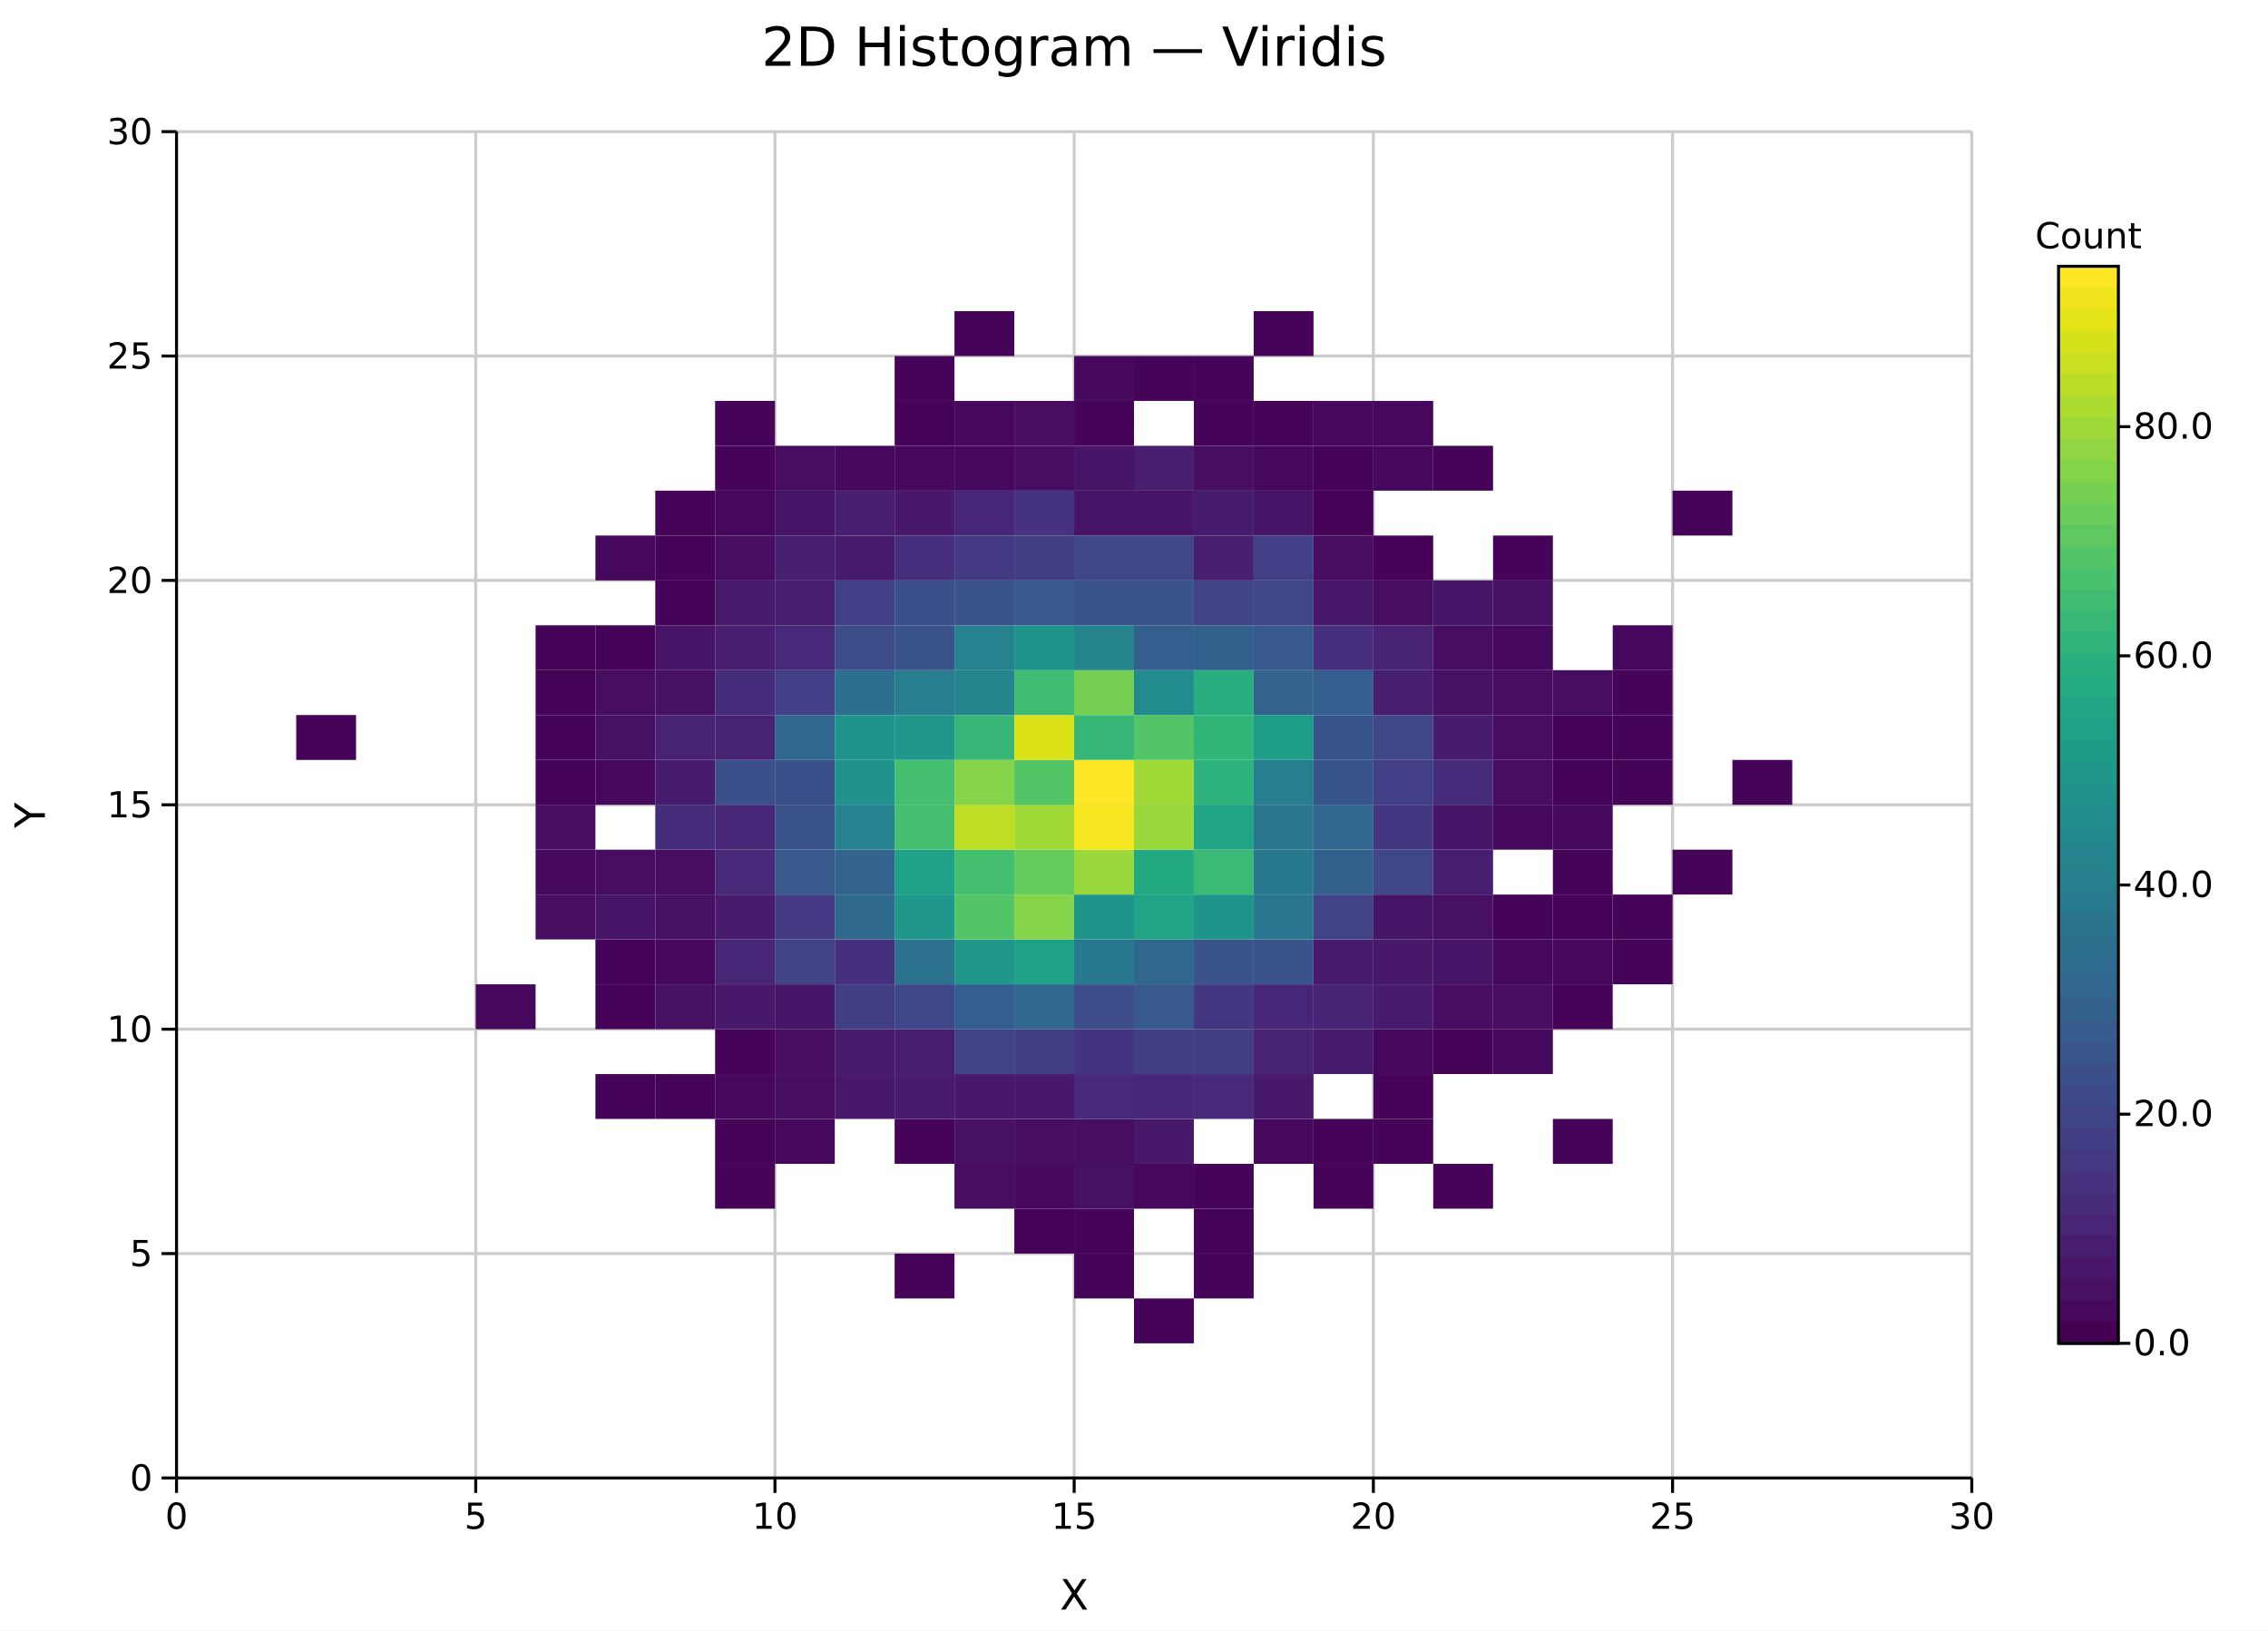
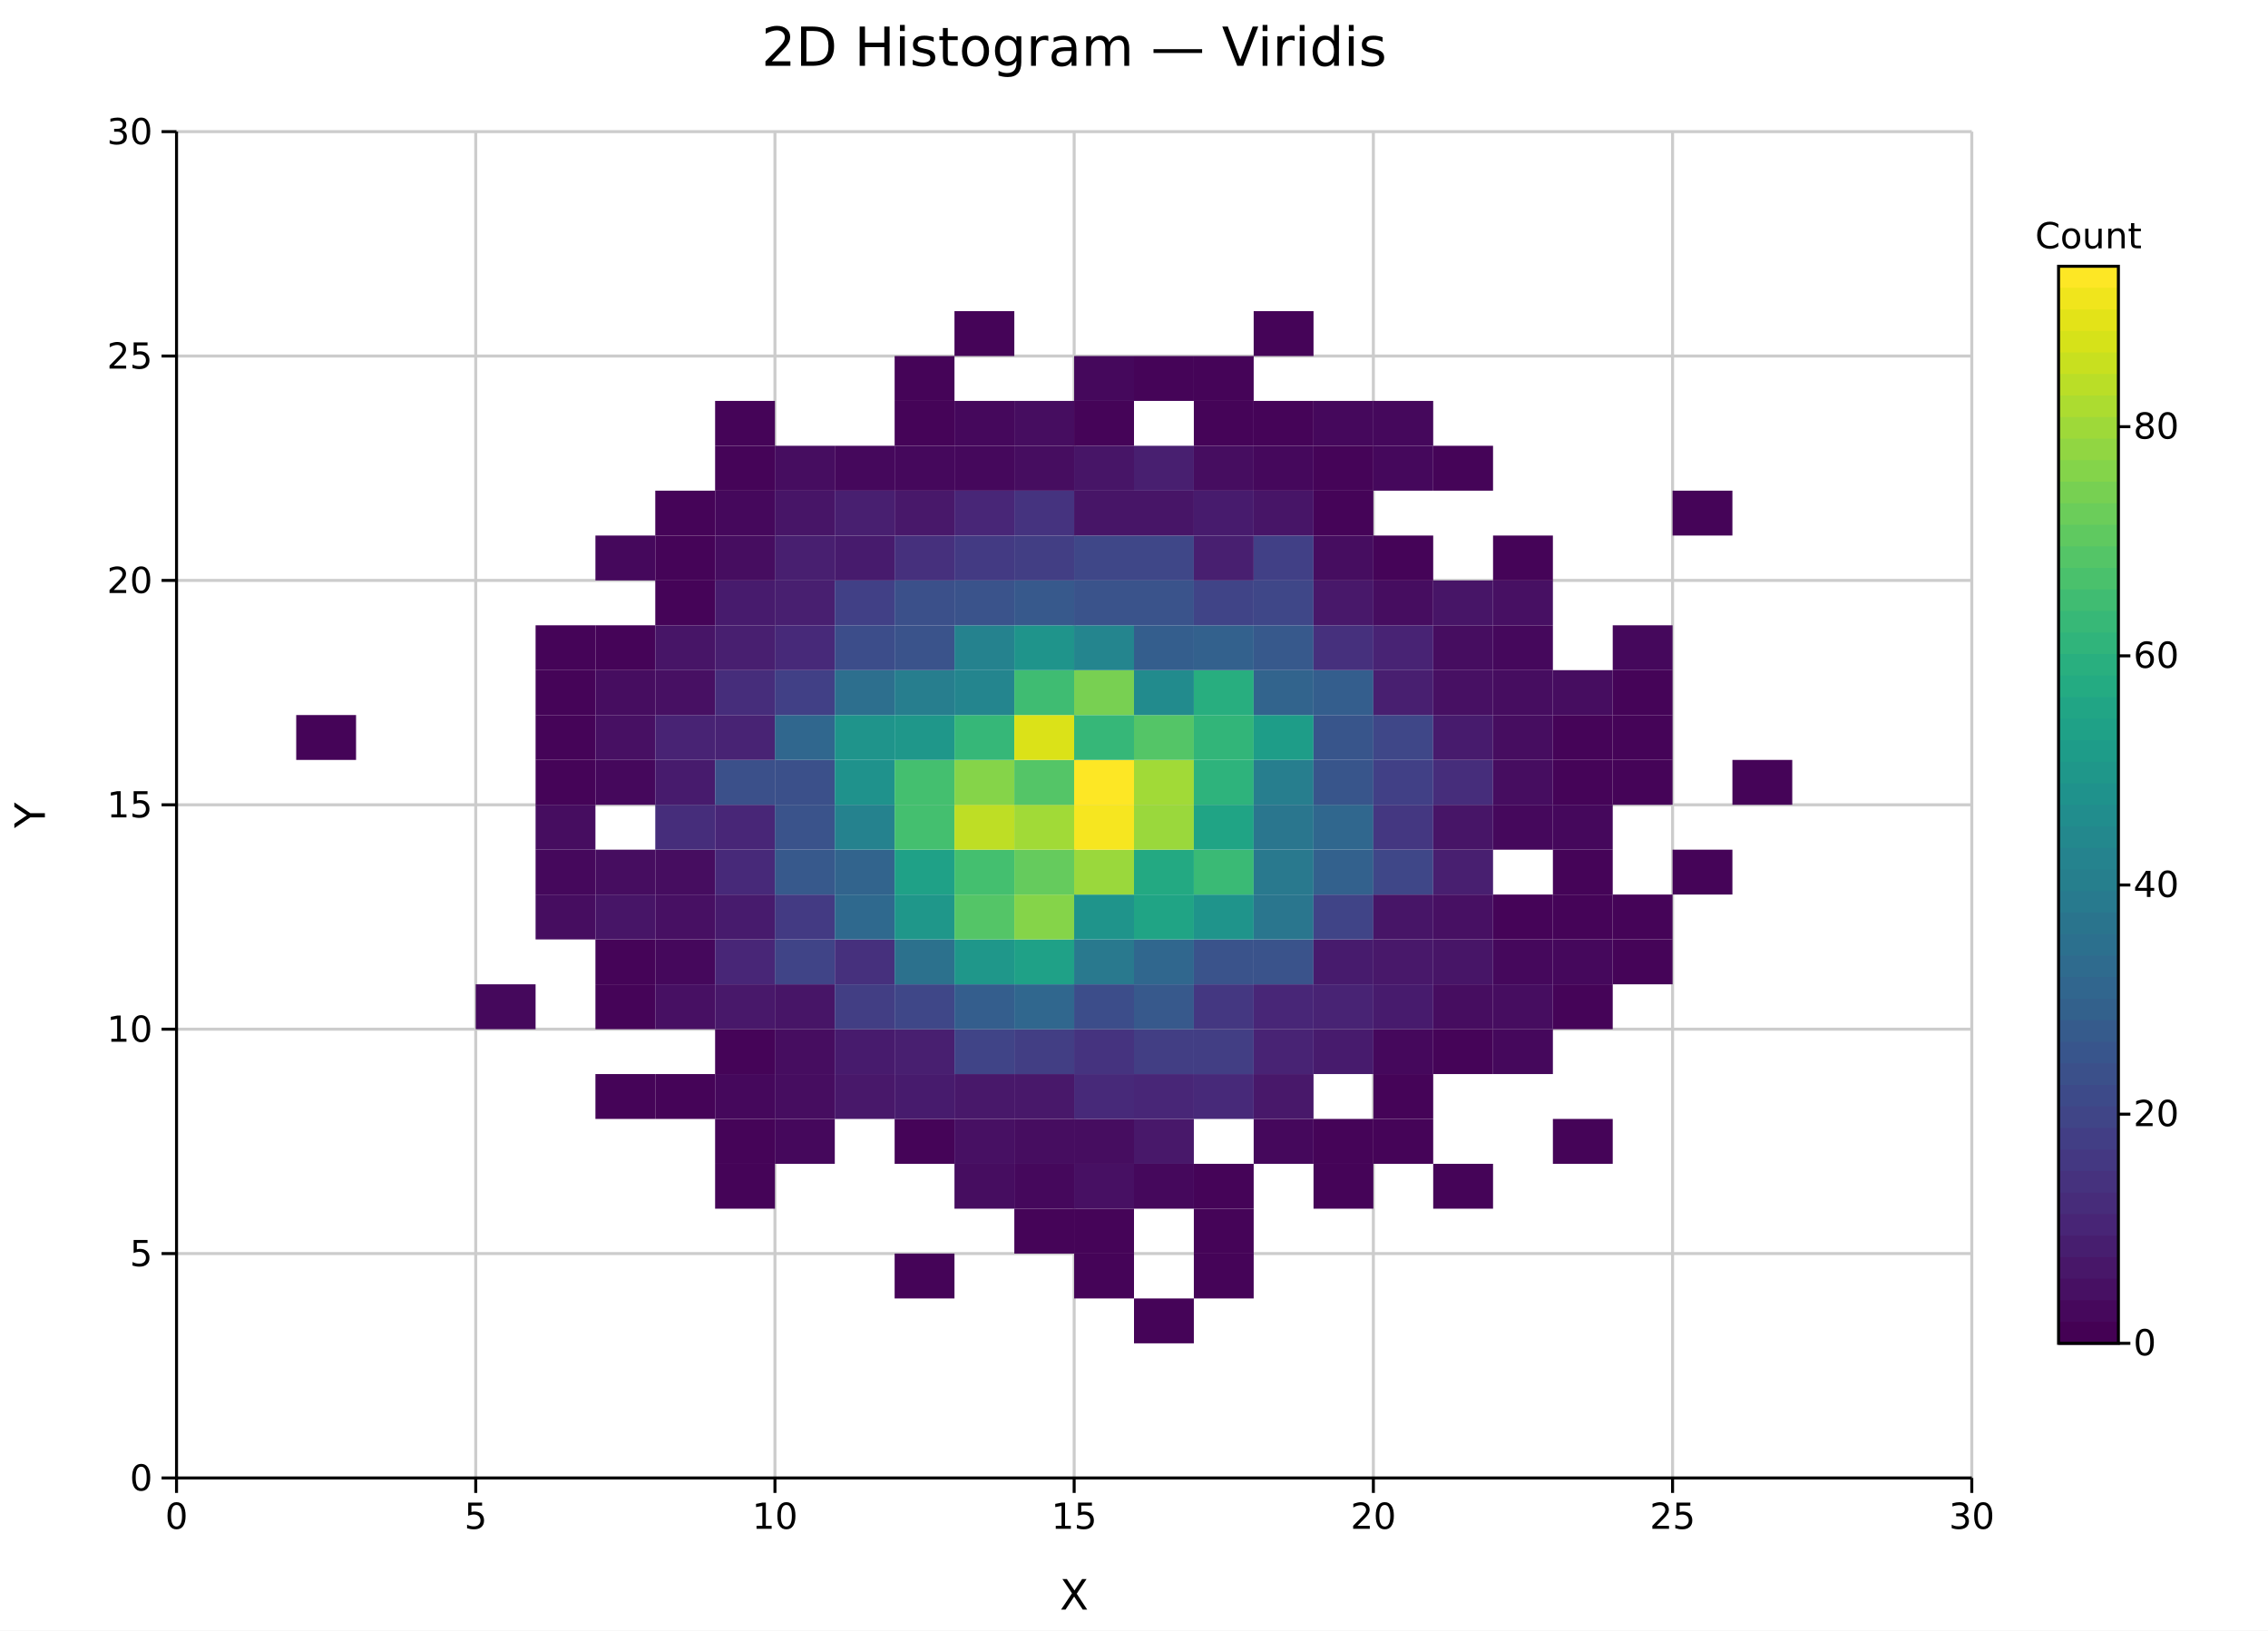
<svg xmlns="http://www.w3.org/2000/svg" width="758" height="545" font-family="DejaVu Sans, Liberation Sans, Arial, sans-serif" fill="black">
  <rect width="100%" height="100%" fill="white" />
  <line x1="159" y1="44" x2="159" y2="494" stroke="#cccccc" stroke-width="1" />
  <line x1="259" y1="44" x2="259" y2="494" stroke="#cccccc" stroke-width="1" />
  <line x1="359" y1="44" x2="359" y2="494" stroke="#cccccc" stroke-width="1" />
  <line x1="459" y1="44" x2="459" y2="494" stroke="#cccccc" stroke-width="1" />
  <line x1="559" y1="44" x2="559" y2="494" stroke="#cccccc" stroke-width="1" />
  <line x1="659" y1="44" x2="659" y2="494" stroke="#cccccc" stroke-width="1" />
  <line x1="59" y1="419" x2="659" y2="419" stroke="#cccccc" stroke-width="1" />
  <line x1="59" y1="344" x2="659" y2="344" stroke="#cccccc" stroke-width="1" />
  <line x1="59" y1="269" x2="659" y2="269" stroke="#cccccc" stroke-width="1" />
  <line x1="59" y1="194" x2="659" y2="194" stroke="#cccccc" stroke-width="1" />
  <line x1="59" y1="119" x2="659" y2="119" stroke="#cccccc" stroke-width="1" />
  <line x1="59" y1="44" x2="659" y2="44" stroke="#cccccc" stroke-width="1" />
  <line x1="59" y1="494" x2="659" y2="494" stroke="#000000" stroke-width="1" />
  <line x1="59" y1="44" x2="59" y2="494" stroke="#000000" stroke-width="1" />
  <line x1="59" y1="494" x2="59" y2="499" stroke="#000000" stroke-width="1" />
  <text x="59" y="511" font-size="12" text-anchor="middle">0</text>
  <line x1="159" y1="494" x2="159" y2="499" stroke="#000000" stroke-width="1" />
  <text x="159" y="511" font-size="12" text-anchor="middle">5</text>
  <line x1="259" y1="494" x2="259" y2="499" stroke="#000000" stroke-width="1" />
  <text x="259" y="511" font-size="12" text-anchor="middle">10</text>
  <line x1="359" y1="494" x2="359" y2="499" stroke="#000000" stroke-width="1" />
  <text x="359" y="511" font-size="12" text-anchor="middle">15</text>
  <line x1="459" y1="494" x2="459" y2="499" stroke="#000000" stroke-width="1" />
  <text x="459" y="511" font-size="12" text-anchor="middle">20</text>
  <line x1="559" y1="494" x2="559" y2="499" stroke="#000000" stroke-width="1" />
  <text x="559" y="511" font-size="12" text-anchor="middle">25</text>
  <line x1="659" y1="494" x2="659" y2="499" stroke="#000000" stroke-width="1" />
  <text x="659" y="511" font-size="12" text-anchor="middle">30</text>
  <line x1="54" y1="494" x2="59" y2="494" stroke="#000000" stroke-width="1" />
  <text x="51" y="498.2" font-size="12" text-anchor="end">0</text>
  <line x1="54" y1="419" x2="59" y2="419" stroke="#000000" stroke-width="1" />
  <text x="51" y="423.2" font-size="12" text-anchor="end">5</text>
  <line x1="54" y1="344" x2="59" y2="344" stroke="#000000" stroke-width="1" />
  <text x="51" y="348.2" font-size="12" text-anchor="end">10</text>
  <line x1="54" y1="269" x2="59" y2="269" stroke="#000000" stroke-width="1" />
  <text x="51" y="273.2" font-size="12" text-anchor="end">15</text>
  <line x1="54" y1="194" x2="59" y2="194" stroke="#000000" stroke-width="1" />
  <text x="51" y="198.2" font-size="12" text-anchor="end">20</text>
  <line x1="54" y1="119" x2="59" y2="119" stroke="#000000" stroke-width="1" />
  <text x="51" y="123.2" font-size="12" text-anchor="end">25</text>
  <line x1="54" y1="44" x2="59" y2="44" stroke="#000000" stroke-width="1" />
  <text x="51" y="48.2" font-size="12" text-anchor="end">30</text>
  <text x="359" y="538" font-size="14" text-anchor="middle">X</text>
  <text x="15" y="272.5" font-size="14" text-anchor="middle" transform="rotate(-90,15,272.5)">Y</text>
  <text x="359" y="22" font-size="18" text-anchor="middle">2D Histogram — Viridis</text>
  <rect x="379" y="434" width="20" height="15" fill="#450458" />
  <rect x="299" y="419" width="20" height="15" fill="#450458" />
  <rect x="359" y="419" width="20" height="15" fill="#450458" />
  <rect x="399" y="419" width="20" height="15" fill="#450458" />
  <rect x="339" y="404" width="20" height="15" fill="#450458" />
  <rect x="359" y="404" width="20" height="15" fill="#450458" />
  <rect x="399" y="404" width="20" height="15" fill="#450458" />
  <rect x="239" y="389" width="20" height="15" fill="#450458" />
  <rect x="319" y="389" width="20" height="15" fill="#460d60" />
  <rect x="339" y="389" width="20" height="15" fill="#45085c" />
  <rect x="359" y="389" width="20" height="15" fill="#471063" />
  <rect x="379" y="389" width="20" height="15" fill="#45085c" />
  <rect x="399" y="389" width="20" height="15" fill="#450458" />
  <rect x="439" y="389" width="20" height="15" fill="#450458" />
  <rect x="479" y="389" width="20" height="15" fill="#450458" />
  <rect x="239" y="374" width="20" height="15" fill="#450458" />
  <rect x="259" y="374" width="20" height="15" fill="#45085c" />
  <rect x="299" y="374" width="20" height="15" fill="#450458" />
  <rect x="319" y="374" width="20" height="15" fill="#471063" />
  <rect x="339" y="374" width="20" height="15" fill="#460d60" />
  <rect x="359" y="374" width="20" height="15" fill="#460d60" />
  <rect x="379" y="374" width="20" height="15" fill="#48186a" />
  <rect x="419" y="374" width="20" height="15" fill="#45085c" />
  <rect x="439" y="374" width="20" height="15" fill="#450458" />
  <rect x="459" y="374" width="20" height="15" fill="#450458" />
  <rect x="519" y="374" width="20" height="15" fill="#450458" />
  <rect x="199" y="359" width="20" height="15" fill="#450458" />
  <rect x="219" y="359" width="20" height="15" fill="#450458" />
  <rect x="239" y="359" width="20" height="15" fill="#45085c" />
  <rect x="259" y="359" width="20" height="15" fill="#460d60" />
  <rect x="279" y="359" width="20" height="15" fill="#48186a" />
  <rect x="299" y="359" width="20" height="15" fill="#471b6d" />
  <rect x="319" y="359" width="20" height="15" fill="#48186a" />
  <rect x="339" y="359" width="20" height="15" fill="#48186a" />
  <rect x="359" y="359" width="20" height="15" fill="#472979" />
  <rect x="379" y="359" width="20" height="15" fill="#482677" />
  <rect x="399" y="359" width="20" height="15" fill="#472979" />
  <rect x="419" y="359" width="20" height="15" fill="#48186a" />
  <rect x="459" y="359" width="20" height="15" fill="#450458" />
  <rect x="239" y="344" width="20" height="15" fill="#450458" />
  <rect x="259" y="344" width="20" height="15" fill="#460d60" />
  <rect x="279" y="344" width="20" height="15" fill="#471b6d" />
  <rect x="299" y="344" width="20" height="15" fill="#481f70" />
  <rect x="319" y="344" width="20" height="15" fill="#404487" />
  <rect x="339" y="344" width="20" height="15" fill="#423e84" />
  <rect x="359" y="344" width="20" height="15" fill="#45337f" />
  <rect x="379" y="344" width="20" height="15" fill="#423e84" />
  <rect x="399" y="344" width="20" height="15" fill="#423e84" />
  <rect x="419" y="344" width="20" height="15" fill="#482374" />
  <rect x="439" y="344" width="20" height="15" fill="#471b6d" />
  <rect x="459" y="344" width="20" height="15" fill="#45085c" />
  <rect x="479" y="344" width="20" height="15" fill="#450458" />
  <rect x="499" y="344" width="20" height="15" fill="#45085c" />
  <rect x="159" y="329" width="20" height="15" fill="#45085c" />
  <rect x="199" y="329" width="20" height="15" fill="#450458" />
  <rect x="219" y="329" width="20" height="15" fill="#471063" />
  <rect x="239" y="329" width="20" height="15" fill="#48186a" />
  <rect x="259" y="329" width="20" height="15" fill="#471567" />
  <rect x="279" y="329" width="20" height="15" fill="#423e84" />
  <rect x="299" y="329" width="20" height="15" fill="#3f4788" />
  <rect x="319" y="329" width="20" height="15" fill="#345e8d" />
  <rect x="339" y="329" width="20" height="15" fill="#30678e" />
  <rect x="359" y="329" width="20" height="15" fill="#3c4d8a" />
  <rect x="379" y="329" width="20" height="15" fill="#37598c" />
  <rect x="399" y="329" width="20" height="15" fill="#443781" />
  <rect x="419" y="329" width="20" height="15" fill="#482677" />
  <rect x="439" y="329" width="20" height="15" fill="#482374" />
  <rect x="459" y="329" width="20" height="15" fill="#471b6d" />
  <rect x="479" y="329" width="20" height="15" fill="#460d60" />
  <rect x="499" y="329" width="20" height="15" fill="#460d60" />
  <rect x="519" y="329" width="20" height="15" fill="#450458" />
  <rect x="199" y="314" width="20" height="15" fill="#450458" />
  <rect x="219" y="314" width="20" height="15" fill="#45085c" />
  <rect x="239" y="314" width="20" height="15" fill="#482677" />
  <rect x="259" y="314" width="20" height="15" fill="#404487" />
  <rect x="279" y="314" width="20" height="15" fill="#46307d" />
  <rect x="299" y="314" width="20" height="15" fill="#2c718d" />
  <rect x="319" y="314" width="20" height="15" fill="#1f978a" />
  <rect x="339" y="314" width="20" height="15" fill="#1fa187" />
  <rect x="359" y="314" width="20" height="15" fill="#29798e" />
  <rect x="379" y="314" width="20" height="15" fill="#30678e" />
  <rect x="399" y="314" width="20" height="15" fill="#3a538b" />
  <rect x="419" y="314" width="20" height="15" fill="#3a538b" />
  <rect x="439" y="314" width="20" height="15" fill="#471b6d" />
  <rect x="459" y="314" width="20" height="15" fill="#48186a" />
  <rect x="479" y="314" width="20" height="15" fill="#471567" />
  <rect x="499" y="314" width="20" height="15" fill="#45085c" />
  <rect x="519" y="314" width="20" height="15" fill="#45085c" />
  <rect x="539" y="314" width="20" height="15" fill="#450458" />
  <rect x="179" y="299" width="20" height="15" fill="#460d60" />
  <rect x="199" y="299" width="20" height="15" fill="#471567" />
  <rect x="219" y="299" width="20" height="15" fill="#471063" />
  <rect x="239" y="299" width="20" height="15" fill="#471b6d" />
  <rect x="259" y="299" width="20" height="15" fill="#433a83" />
  <rect x="279" y="299" width="20" height="15" fill="#2f698e" />
  <rect x="299" y="299" width="20" height="15" fill="#1f978a" />
  <rect x="319" y="299" width="20" height="15" fill="#54c567" />
  <rect x="339" y="299" width="20" height="15" fill="#85d449" />
  <rect x="359" y="299" width="20" height="15" fill="#1f948b" />
  <rect x="379" y="299" width="20" height="15" fill="#20a485" />
  <rect x="399" y="299" width="20" height="15" fill="#1f948b" />
  <rect x="419" y="299" width="20" height="15" fill="#2a768e" />
  <rect x="439" y="299" width="20" height="15" fill="#404487" />
  <rect x="459" y="299" width="20" height="15" fill="#471567" />
  <rect x="479" y="299" width="20" height="15" fill="#471063" />
  <rect x="499" y="299" width="20" height="15" fill="#450458" />
  <rect x="519" y="299" width="20" height="15" fill="#450458" />
  <rect x="539" y="299" width="20" height="15" fill="#450458" />
  <rect x="179" y="284" width="20" height="15" fill="#45085c" />
  <rect x="199" y="284" width="20" height="15" fill="#460d60" />
  <rect x="219" y="284" width="20" height="15" fill="#460d60" />
  <rect x="239" y="284" width="20" height="15" fill="#472979" />
  <rect x="259" y="284" width="20" height="15" fill="#37598c" />
  <rect x="279" y="284" width="20" height="15" fill="#32648d" />
  <rect x="299" y="284" width="20" height="15" fill="#1fa187" />
  <rect x="319" y="284" width="20" height="15" fill="#44bf6f" />
  <rect x="339" y="284" width="20" height="15" fill="#65cb5d" />
  <rect x="359" y="284" width="20" height="15" fill="#9ad83c" />
  <rect x="379" y="284" width="20" height="15" fill="#23a982" />
  <rect x="399" y="284" width="20" height="15" fill="#3aba75" />
  <rect x="419" y="284" width="20" height="15" fill="#29798e" />
  <rect x="439" y="284" width="20" height="15" fill="#33618d" />
  <rect x="459" y="284" width="20" height="15" fill="#3f4788" />
  <rect x="479" y="284" width="20" height="15" fill="#481f70" />
  <rect x="519" y="284" width="20" height="15" fill="#450458" />
  <rect x="559" y="284" width="20" height="15" fill="#450458" />
  <rect x="179" y="269" width="20" height="15" fill="#460d60" />
  <rect x="219" y="269" width="20" height="15" fill="#462d7b" />
  <rect x="239" y="269" width="20" height="15" fill="#482677" />
  <rect x="259" y="269" width="20" height="15" fill="#3a538b" />
  <rect x="279" y="269" width="20" height="15" fill="#25828e" />
  <rect x="299" y="269" width="20" height="15" fill="#44bf6f" />
  <rect x="319" y="269" width="20" height="15" fill="#bede25" />
  <rect x="339" y="269" width="20" height="15" fill="#a1da37" />
  <rect x="359" y="269" width="20" height="15" fill="#f6e620" />
  <rect x="379" y="269" width="20" height="15" fill="#9ad83c" />
  <rect x="399" y="269" width="20" height="15" fill="#20a485" />
  <rect x="419" y="269" width="20" height="15" fill="#2a768e" />
  <rect x="439" y="269" width="20" height="15" fill="#30678e" />
  <rect x="459" y="269" width="20" height="15" fill="#443781" />
  <rect x="479" y="269" width="20" height="15" fill="#471567" />
  <rect x="499" y="269" width="20" height="15" fill="#45085c" />
  <rect x="519" y="269" width="20" height="15" fill="#45085c" />
  <rect x="179" y="254" width="20" height="15" fill="#450458" />
  <rect x="199" y="254" width="20" height="15" fill="#45085c" />
  <rect x="219" y="254" width="20" height="15" fill="#471b6d" />
  <rect x="239" y="254" width="20" height="15" fill="#3b508a" />
  <rect x="259" y="254" width="20" height="15" fill="#3b508a" />
  <rect x="279" y="254" width="20" height="15" fill="#1f928c" />
  <rect x="299" y="254" width="20" height="15" fill="#44bf6f" />
  <rect x="319" y="254" width="20" height="15" fill="#85d449" />
  <rect x="339" y="254" width="20" height="15" fill="#54c567" />
  <rect x="359" y="254" width="20" height="15" fill="#fde725" />
  <rect x="379" y="254" width="20" height="15" fill="#a1da37" />
  <rect x="399" y="254" width="20" height="15" fill="#2eb37c" />
  <rect x="419" y="254" width="20" height="15" fill="#277e8e" />
  <rect x="439" y="254" width="20" height="15" fill="#38558b" />
  <rect x="459" y="254" width="20" height="15" fill="#414086" />
  <rect x="479" y="254" width="20" height="15" fill="#462d7b" />
  <rect x="499" y="254" width="20" height="15" fill="#460d60" />
  <rect x="519" y="254" width="20" height="15" fill="#450458" />
  <rect x="539" y="254" width="20" height="15" fill="#450458" />
  <rect x="579" y="254" width="20" height="15" fill="#450458" />
  <rect x="99" y="239" width="20" height="15" fill="#450458" />
  <rect x="179" y="239" width="20" height="15" fill="#450458" />
  <rect x="199" y="239" width="20" height="15" fill="#471063" />
  <rect x="219" y="239" width="20" height="15" fill="#482374" />
  <rect x="239" y="239" width="20" height="15" fill="#482374" />
  <rect x="259" y="239" width="20" height="15" fill="#30678e" />
  <rect x="279" y="239" width="20" height="15" fill="#1f948b" />
  <rect x="299" y="239" width="20" height="15" fill="#1f978a" />
  <rect x="319" y="239" width="20" height="15" fill="#36b778" />
  <rect x="339" y="239" width="20" height="15" fill="#dbe218" />
  <rect x="359" y="239" width="20" height="15" fill="#36b778" />
  <rect x="379" y="239" width="20" height="15" fill="#54c567" />
  <rect x="399" y="239" width="20" height="15" fill="#32b579" />
  <rect x="419" y="239" width="20" height="15" fill="#1e9d88" />
  <rect x="439" y="239" width="20" height="15" fill="#38558b" />
  <rect x="459" y="239" width="20" height="15" fill="#3f4788" />
  <rect x="479" y="239" width="20" height="15" fill="#471b6d" />
  <rect x="499" y="239" width="20" height="15" fill="#460d60" />
  <rect x="519" y="239" width="20" height="15" fill="#450458" />
  <rect x="539" y="239" width="20" height="15" fill="#450458" />
  <rect x="179" y="224" width="20" height="15" fill="#450458" />
  <rect x="199" y="224" width="20" height="15" fill="#460d60" />
  <rect x="219" y="224" width="20" height="15" fill="#471063" />
  <rect x="239" y="224" width="20" height="15" fill="#462d7b" />
  <rect x="259" y="224" width="20" height="15" fill="#414086" />
  <rect x="279" y="224" width="20" height="15" fill="#2d6f8e" />
  <rect x="299" y="224" width="20" height="15" fill="#277e8e" />
  <rect x="319" y="224" width="20" height="15" fill="#24858e" />
  <rect x="339" y="224" width="20" height="15" fill="#3fbc72" />
  <rect x="359" y="224" width="20" height="15" fill="#78d052" />
  <rect x="379" y="224" width="20" height="15" fill="#228b8d" />
  <rect x="399" y="224" width="20" height="15" fill="#28ae7f" />
  <rect x="419" y="224" width="20" height="15" fill="#32648d" />
  <rect x="439" y="224" width="20" height="15" fill="#345e8d" />
  <rect x="459" y="224" width="20" height="15" fill="#481f70" />
  <rect x="479" y="224" width="20" height="15" fill="#471063" />
  <rect x="499" y="224" width="20" height="15" fill="#460d60" />
  <rect x="519" y="224" width="20" height="15" fill="#460d60" />
  <rect x="539" y="224" width="20" height="15" fill="#450458" />
  <rect x="179" y="209" width="20" height="15" fill="#450458" />
  <rect x="199" y="209" width="20" height="15" fill="#450458" />
  <rect x="219" y="209" width="20" height="15" fill="#471567" />
  <rect x="239" y="209" width="20" height="15" fill="#481f70" />
  <rect x="259" y="209" width="20" height="15" fill="#472979" />
  <rect x="279" y="209" width="20" height="15" fill="#3c4d8a" />
  <rect x="299" y="209" width="20" height="15" fill="#3a538b" />
  <rect x="319" y="209" width="20" height="15" fill="#25828e" />
  <rect x="339" y="209" width="20" height="15" fill="#1f948b" />
  <rect x="359" y="209" width="20" height="15" fill="#24858e" />
  <rect x="379" y="209" width="20" height="15" fill="#345e8d" />
  <rect x="399" y="209" width="20" height="15" fill="#33618d" />
  <rect x="419" y="209" width="20" height="15" fill="#37598c" />
  <rect x="439" y="209" width="20" height="15" fill="#46307d" />
  <rect x="459" y="209" width="20" height="15" fill="#482374" />
  <rect x="479" y="209" width="20" height="15" fill="#460d60" />
  <rect x="499" y="209" width="20" height="15" fill="#45085c" />
  <rect x="539" y="209" width="20" height="15" fill="#45085c" />
  <rect x="219" y="194" width="20" height="15" fill="#450458" />
  <rect x="239" y="194" width="20" height="15" fill="#471b6d" />
  <rect x="259" y="194" width="20" height="15" fill="#481f70" />
  <rect x="279" y="194" width="20" height="15" fill="#414086" />
  <rect x="299" y="194" width="20" height="15" fill="#3b508a" />
  <rect x="319" y="194" width="20" height="15" fill="#3a538b" />
  <rect x="339" y="194" width="20" height="15" fill="#37598c" />
  <rect x="359" y="194" width="20" height="15" fill="#3a538b" />
  <rect x="379" y="194" width="20" height="15" fill="#3a538b" />
  <rect x="399" y="194" width="20" height="15" fill="#404487" />
  <rect x="419" y="194" width="20" height="15" fill="#3f4788" />
  <rect x="439" y="194" width="20" height="15" fill="#48186a" />
  <rect x="459" y="194" width="20" height="15" fill="#460d60" />
  <rect x="479" y="194" width="20" height="15" fill="#471567" />
  <rect x="499" y="194" width="20" height="15" fill="#471063" />
  <rect x="199" y="179" width="20" height="15" fill="#45085c" />
  <rect x="219" y="179" width="20" height="15" fill="#450458" />
  <rect x="239" y="179" width="20" height="15" fill="#460d60" />
  <rect x="259" y="179" width="20" height="15" fill="#481f70" />
  <rect x="279" y="179" width="20" height="15" fill="#471b6d" />
  <rect x="299" y="179" width="20" height="15" fill="#46307d" />
  <rect x="319" y="179" width="20" height="15" fill="#433a83" />
  <rect x="339" y="179" width="20" height="15" fill="#423e84" />
  <rect x="359" y="179" width="20" height="15" fill="#3f4788" />
  <rect x="379" y="179" width="20" height="15" fill="#3f4788" />
  <rect x="399" y="179" width="20" height="15" fill="#481f70" />
  <rect x="419" y="179" width="20" height="15" fill="#414086" />
  <rect x="439" y="179" width="20" height="15" fill="#460d60" />
  <rect x="459" y="179" width="20" height="15" fill="#450458" />
  <rect x="499" y="179" width="20" height="15" fill="#450458" />
  <rect x="219" y="164" width="20" height="15" fill="#450458" />
  <rect x="239" y="164" width="20" height="15" fill="#45085c" />
  <rect x="259" y="164" width="20" height="15" fill="#471567" />
  <rect x="279" y="164" width="20" height="15" fill="#481f70" />
  <rect x="299" y="164" width="20" height="15" fill="#48186a" />
  <rect x="319" y="164" width="20" height="15" fill="#482677" />
  <rect x="339" y="164" width="20" height="15" fill="#45337f" />
  <rect x="359" y="164" width="20" height="15" fill="#471567" />
  <rect x="379" y="164" width="20" height="15" fill="#471567" />
  <rect x="399" y="164" width="20" height="15" fill="#471b6d" />
  <rect x="419" y="164" width="20" height="15" fill="#471567" />
  <rect x="439" y="164" width="20" height="15" fill="#450458" />
  <rect x="559" y="164" width="20" height="15" fill="#450458" />
  <rect x="239" y="149" width="20" height="15" fill="#450458" />
  <rect x="259" y="149" width="20" height="15" fill="#460d60" />
  <rect x="279" y="149" width="20" height="15" fill="#45085c" />
  <rect x="299" y="149" width="20" height="15" fill="#45085c" />
  <rect x="319" y="149" width="20" height="15" fill="#45085c" />
  <rect x="339" y="149" width="20" height="15" fill="#460d60" />
  <rect x="359" y="149" width="20" height="15" fill="#471567" />
  <rect x="379" y="149" width="20" height="15" fill="#481f70" />
  <rect x="399" y="149" width="20" height="15" fill="#460d60" />
  <rect x="419" y="149" width="20" height="15" fill="#45085c" />
  <rect x="439" y="149" width="20" height="15" fill="#450458" />
  <rect x="459" y="149" width="20" height="15" fill="#45085c" />
  <rect x="479" y="149" width="20" height="15" fill="#450458" />
  <rect x="239" y="134" width="20" height="15" fill="#450458" />
  <rect x="299" y="134" width="20" height="15" fill="#450458" />
  <rect x="319" y="134" width="20" height="15" fill="#45085c" />
  <rect x="339" y="134" width="20" height="15" fill="#460d60" />
  <rect x="359" y="134" width="20" height="15" fill="#450458" />
  <rect x="399" y="134" width="20" height="15" fill="#450458" />
  <rect x="419" y="134" width="20" height="15" fill="#450458" />
  <rect x="439" y="134" width="20" height="15" fill="#45085c" />
  <rect x="459" y="134" width="20" height="15" fill="#45085c" />
  <rect x="299" y="119" width="20" height="15" fill="#450458" />
  <rect x="359" y="119" width="20" height="15" fill="#45085c" />
  <rect x="379" y="119" width="20" height="15" fill="#450458" />
  <rect x="399" y="119" width="20" height="15" fill="#450458" />
  <rect x="319" y="104" width="20" height="15" fill="#450458" />
  <rect x="419" y="104" width="20" height="15" fill="#450458" />
  <rect x="688" y="89" width="20" height="7.7" fill="#fde725" />
  <rect x="688" y="96.2" width="20" height="7.7" fill="#f0e51c" />
  <rect x="688" y="103.4" width="20" height="7.7" fill="#e3e318" />
  <rect x="688" y="110.6" width="20" height="7.7" fill="#d6e219" />
  <rect x="688" y="117.8" width="20" height="7.7" fill="#c8e01f" />
  <rect x="688" y="125" width="20" height="7.7" fill="#bade27" />
  <rect x="688" y="132.2" width="20" height="7.7" fill="#acdc30" />
  <rect x="688" y="139.4" width="20" height="7.7" fill="#9ed939" />
  <rect x="688" y="146.6" width="20" height="7.7" fill="#91d642" />
  <rect x="688" y="153.8" width="20" height="7.7" fill="#84d44a" />
  <rect x="688" y="161" width="20" height="7.7" fill="#77d052" />
  <rect x="688" y="168.2" width="20" height="7.7" fill="#6bcd5a" />
  <rect x="688" y="175.4" width="20" height="7.7" fill="#5fc960" />
  <rect x="688" y="182.6" width="20" height="7.7" fill="#54c567" />
  <rect x="688" y="189.8" width="20" height="7.7" fill="#4ac16c" />
  <rect x="688" y="197" width="20" height="7.7" fill="#40bc72" />
  <rect x="688" y="204.2" width="20" height="7.7" fill="#37b877" />
  <rect x="688" y="211.4" width="20" height="7.7" fill="#30b47b" />
  <rect x="688" y="218.6" width="20" height="7.7" fill="#29af7f" />
  <rect x="688" y="225.8" width="20" height="7.7" fill="#24ab82" />
  <rect x="688" y="233" width="20" height="7.7" fill="#21a585" />
  <rect x="688" y="240.2" width="20" height="7.7" fill="#1fa187" />
  <rect x="688" y="247.4" width="20" height="7.7" fill="#1e9c89" />
  <rect x="688" y="254.6" width="20" height="7.7" fill="#1f978a" />
  <rect x="688" y="261.8" width="20" height="7.7" fill="#1f928c" />
  <rect x="688" y="269" width="20" height="7.7" fill="#218d8d" />
  <rect x="688" y="276.2" width="20" height="7.7" fill="#23888d" />
  <rect x="688" y="283.4" width="20" height="7.7" fill="#25838e" />
  <rect x="688" y="290.6" width="20" height="7.7" fill="#267f8d" />
  <rect x="688" y="297.8" width="20" height="7.7" fill="#287a8e" />
  <rect x="688" y="305" width="20" height="7.7" fill="#2a748d" />
  <rect x="688" y="312.2" width="20" height="7.7" fill="#2c708e" />
  <rect x="688" y="319.4" width="20" height="7.7" fill="#2f6b8e" />
  <rect x="688" y="326.6" width="20" height="7.7" fill="#31668e" />
  <rect x="688" y="333.8" width="20" height="7.7" fill="#33618c" />
  <rect x="688" y="341" width="20" height="7.7" fill="#365b8c" />
  <rect x="688" y="348.2" width="20" height="7.7" fill="#38558c" />
  <rect x="688" y="355.4" width="20" height="7.7" fill="#3b508a" />
  <rect x="688" y="362.6" width="20" height="7.7" fill="#3d4a89" />
  <rect x="688" y="369.8" width="20" height="7.7" fill="#404587" />
  <rect x="688" y="377" width="20" height="7.7" fill="#423e85" />
  <rect x="688" y="384.2" width="20" height="7.7" fill="#443882" />
  <rect x="688" y="391.4" width="20" height="7.7" fill="#46327e" />
  <rect x="688" y="398.6" width="20" height="7.7" fill="#472c7a" />
  <rect x="688" y="405.8" width="20" height="7.7" fill="#482576" />
  <rect x="688" y="413" width="20" height="7.7" fill="#471e6f" />
  <rect x="688" y="420.2" width="20" height="7.7" fill="#481769" />
  <rect x="688" y="427.4" width="20" height="7.7" fill="#471063" />
  <rect x="688" y="434.6" width="20" height="7.7" fill="#46085c" />
  <rect x="688" y="441.8" width="20" height="7.7" fill="#440154" />
  <rect x="688" y="89" width="20" height="360" fill="none" stroke="#000000" stroke-width="1" />
  <line x1="708" y1="449" x2="712" y2="449" stroke="#000000" stroke-width="1" />
-   <text x="713" y="453" font-size="12" text-anchor="start">0.0</text>
+   <text x="713" y="453" font-size="12" text-anchor="start">0</text>
  <line x1="708" y1="372.4" x2="712" y2="372.4" stroke="#000000" stroke-width="1" />
-   <text x="713" y="376.4" font-size="12" text-anchor="start">20.0</text>
+   <text x="713" y="376.4" font-size="12" text-anchor="start">20</text>
  <line x1="708" y1="295.81" x2="712" y2="295.81" stroke="#000000" stroke-width="1" />
-   <text x="713" y="299.81" font-size="12" text-anchor="start">40.0</text>
+   <text x="713" y="299.81" font-size="12" text-anchor="start">40</text>
  <line x1="708" y1="219.21" x2="712" y2="219.21" stroke="#000000" stroke-width="1" />
-   <text x="713" y="223.21" font-size="12" text-anchor="start">60.0</text>
+   <text x="713" y="223.21" font-size="12" text-anchor="start">60</text>
  <line x1="708" y1="142.62" x2="712" y2="142.62" stroke="#000000" stroke-width="1" />
-   <text x="713" y="146.62" font-size="12" text-anchor="start">80.0</text>
+   <text x="713" y="146.62" font-size="12" text-anchor="start">80</text>
  <text x="698" y="83" font-size="12" text-anchor="middle">Count</text>
</svg>
